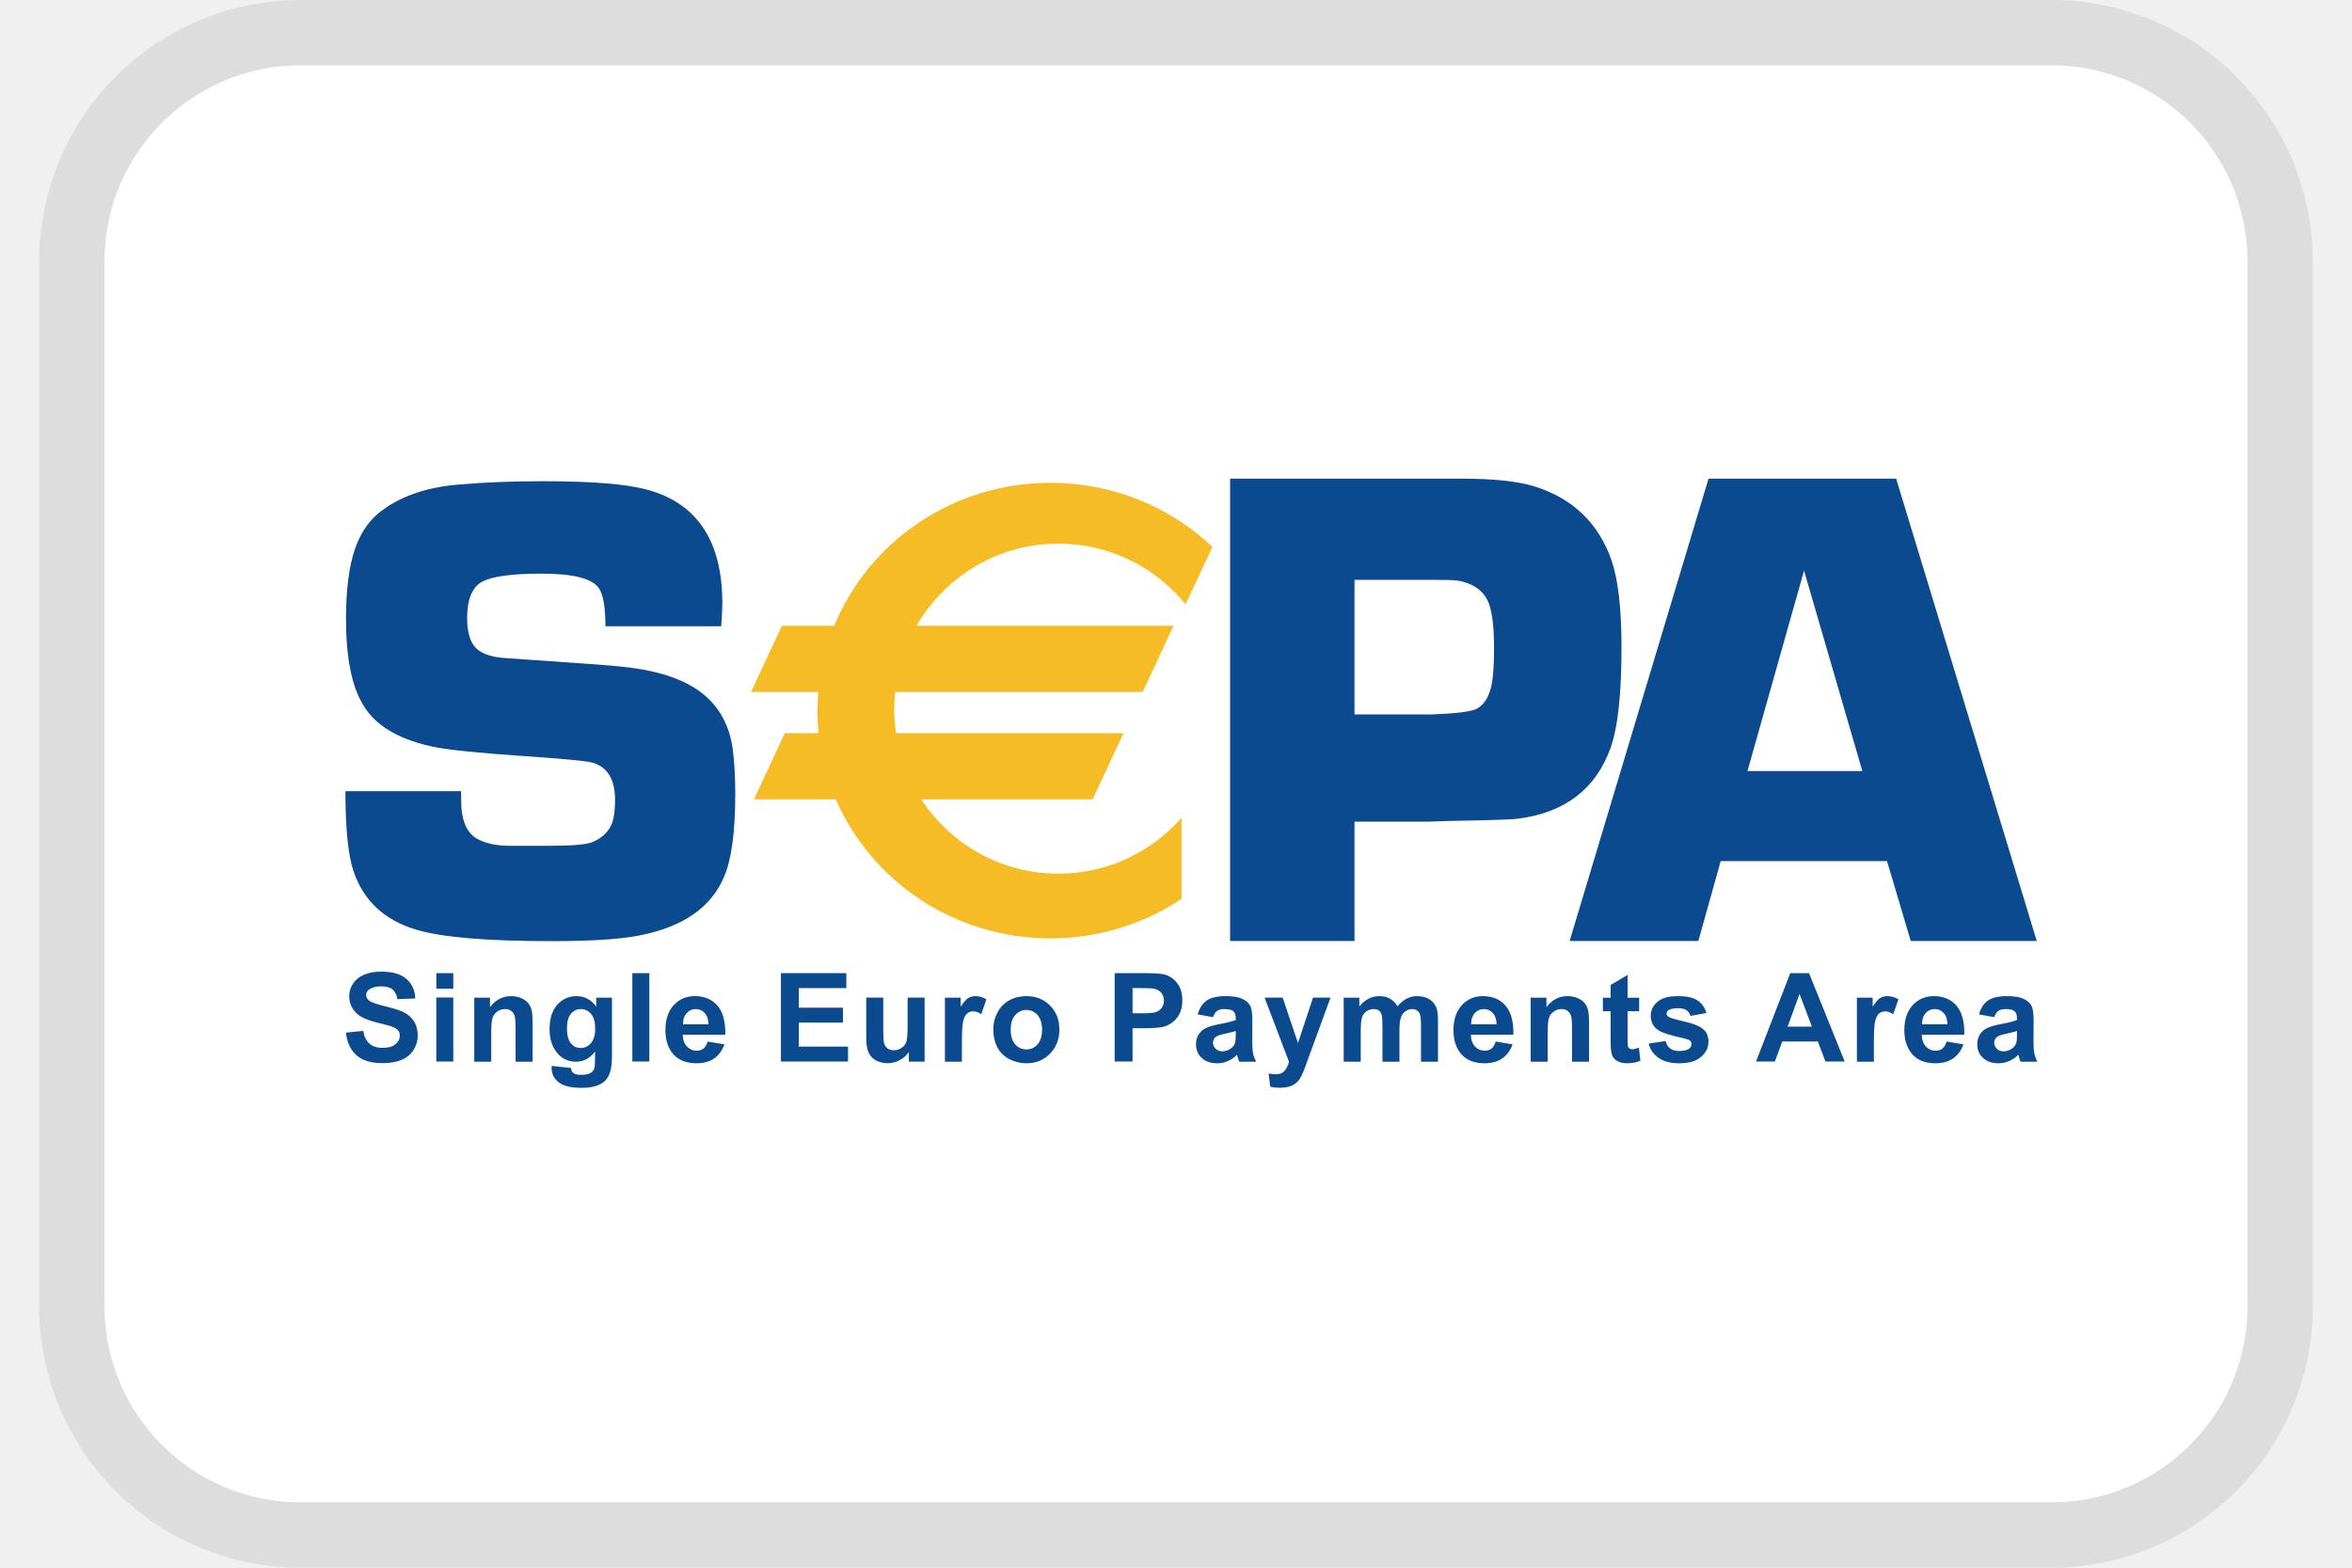
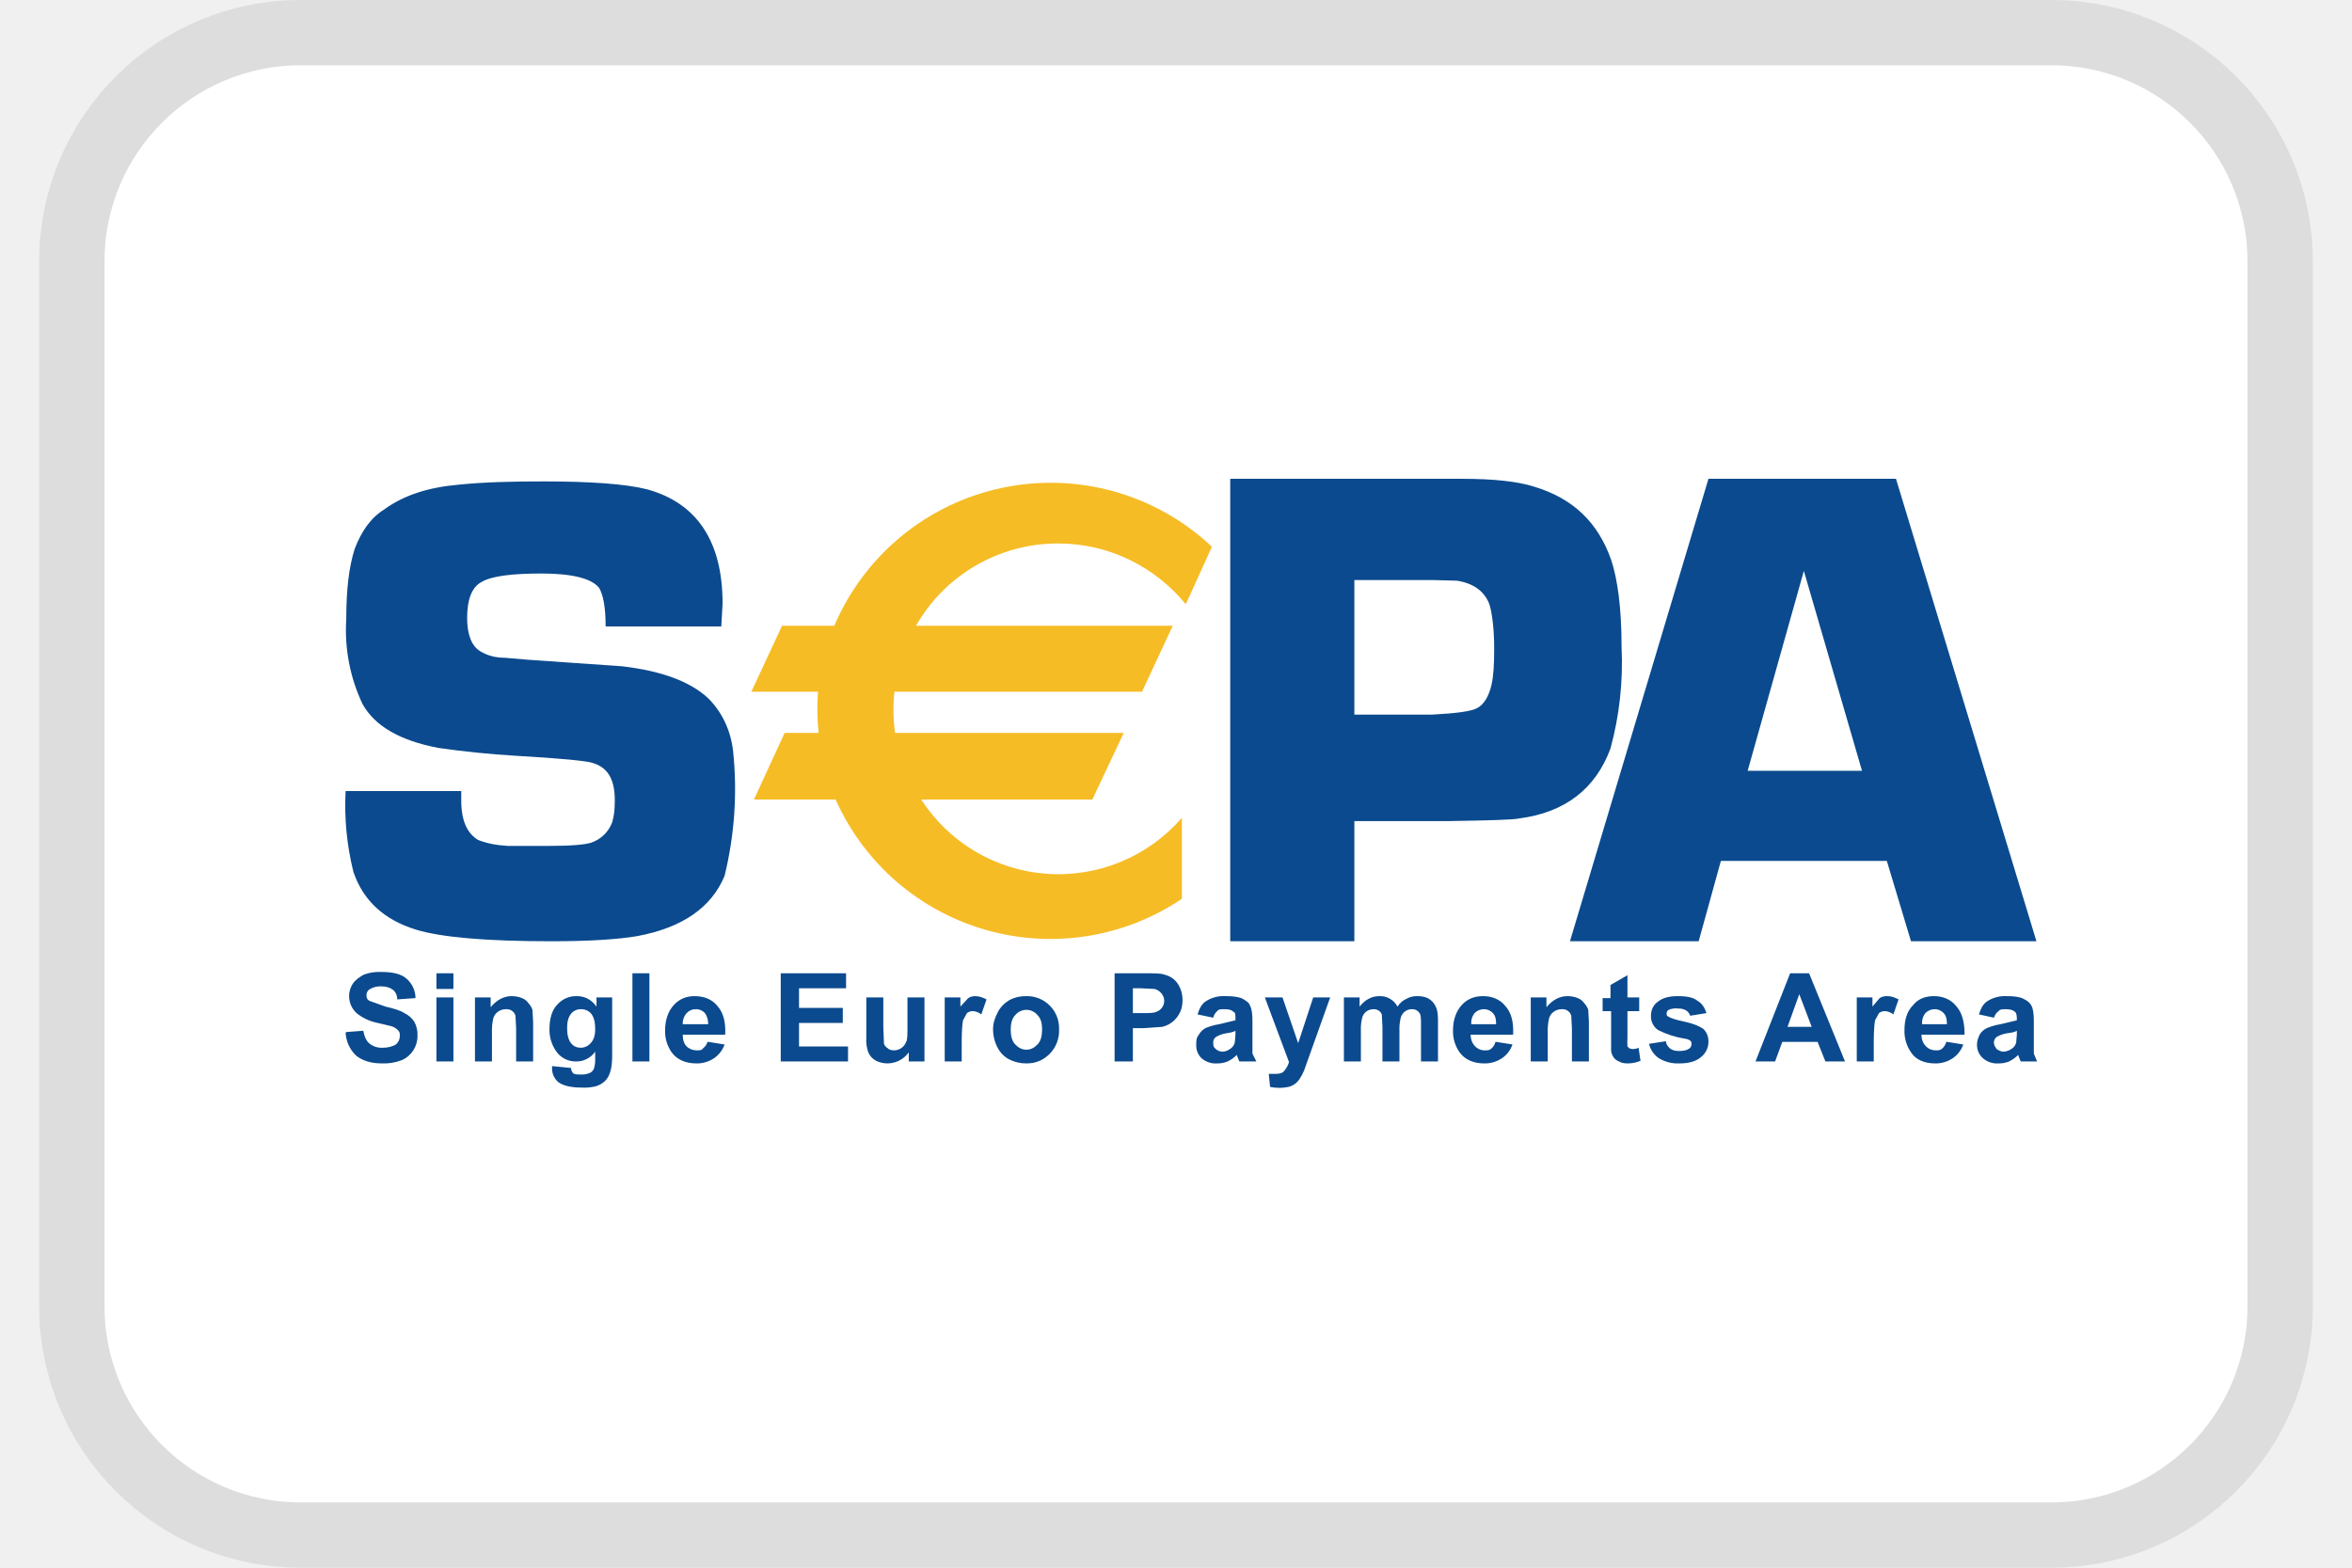
- <svg xmlns="http://www.w3.org/2000/svg" width="36" height="24" viewBox="0 0 36 24" fill="none">
-   <rect x="1.1" y="0.5" width="33.8" height="23" rx="3.5" fill="white" stroke="#DDDDDD" />
-   <path fill-rule="evenodd" clip-rule="evenodd" d="M5.294 15.809L5.559 15.782C5.575 15.872 5.608 15.937 5.657 15.979C5.706 16.021 5.772 16.042 5.855 16.042C5.942 16.042 6.009 16.024 6.053 15.986C6.098 15.949 6.12 15.905 6.12 15.855C6.12 15.823 6.111 15.796 6.092 15.774C6.073 15.751 6.041 15.732 5.994 15.715C5.962 15.704 5.89 15.684 5.776 15.656C5.63 15.62 5.528 15.576 5.469 15.523C5.386 15.449 5.345 15.358 5.345 15.251C5.345 15.183 5.364 15.118 5.403 15.059C5.442 14.999 5.499 14.953 5.572 14.922C5.646 14.891 5.734 14.875 5.838 14.875C6.008 14.875 6.135 14.912 6.221 14.987C6.307 15.062 6.352 15.161 6.356 15.286L6.083 15.296C6.071 15.227 6.046 15.177 6.007 15.146C5.969 15.116 5.911 15.1 5.835 15.1C5.755 15.1 5.693 15.117 5.648 15.149C5.619 15.17 5.605 15.198 5.605 15.233C5.605 15.265 5.619 15.293 5.646 15.315C5.68 15.344 5.764 15.374 5.896 15.406C6.029 15.437 6.127 15.469 6.191 15.503C6.254 15.537 6.304 15.582 6.34 15.641C6.376 15.699 6.394 15.771 6.394 15.857C6.394 15.934 6.372 16.007 6.329 16.075C6.286 16.143 6.225 16.193 6.146 16.226C6.068 16.259 5.97 16.276 5.852 16.276C5.681 16.276 5.55 16.236 5.458 16.157C5.367 16.077 5.312 15.961 5.294 15.809Z" fill="#0B4A8E" />
-   <path fill-rule="evenodd" clip-rule="evenodd" d="M6.678 15.271H6.938V16.251H6.678V15.271ZM6.678 14.898H6.938V15.137H6.678V14.898Z" fill="#0B4A8E" />
-   <path fill-rule="evenodd" clip-rule="evenodd" d="M8.152 16.254H7.892V15.753C7.892 15.647 7.886 15.578 7.875 15.547C7.864 15.516 7.846 15.492 7.821 15.474C7.797 15.457 7.767 15.448 7.732 15.448C7.687 15.448 7.647 15.461 7.612 15.486C7.576 15.51 7.552 15.543 7.539 15.584C7.525 15.624 7.519 15.699 7.519 15.809V16.254H7.259V15.274H7.5V15.418C7.586 15.306 7.693 15.25 7.823 15.25C7.88 15.25 7.932 15.26 7.979 15.281C8.027 15.302 8.063 15.328 8.087 15.36C8.111 15.392 8.128 15.428 8.138 15.469C8.147 15.51 8.152 15.568 8.152 15.644V16.254Z" fill="#0B4A8E" />
-   <path fill-rule="evenodd" clip-rule="evenodd" d="M8.678 15.743C8.678 15.847 8.698 15.923 8.738 15.972C8.778 16.02 8.827 16.044 8.885 16.044C8.948 16.044 9.001 16.02 9.045 15.97C9.088 15.92 9.11 15.847 9.11 15.749C9.11 15.648 9.089 15.572 9.047 15.523C9.006 15.473 8.953 15.448 8.89 15.448C8.828 15.448 8.778 15.473 8.738 15.521C8.698 15.57 8.678 15.643 8.678 15.743ZM8.444 16.318L8.739 16.35C8.744 16.387 8.756 16.412 8.774 16.425C8.798 16.445 8.837 16.455 8.89 16.455C8.958 16.455 9.009 16.445 9.043 16.424C9.066 16.411 9.083 16.389 9.095 16.359C9.103 16.337 9.107 16.298 9.107 16.24L9.108 16.097C9.031 16.201 8.934 16.254 8.815 16.254C8.684 16.254 8.579 16.198 8.503 16.086C8.442 15.998 8.412 15.889 8.412 15.757C8.412 15.593 8.452 15.467 8.531 15.38C8.61 15.293 8.708 15.25 8.826 15.25C8.947 15.25 9.047 15.303 9.126 15.41V15.274H9.367V16.155C9.367 16.27 9.357 16.357 9.338 16.414C9.319 16.471 9.292 16.516 9.258 16.549C9.223 16.582 9.177 16.607 9.12 16.626C9.062 16.644 8.989 16.654 8.902 16.654C8.735 16.654 8.617 16.625 8.548 16.567C8.478 16.51 8.443 16.438 8.443 16.35C8.443 16.341 8.444 16.33 8.444 16.318Z" fill="#0B4A8E" />
-   <path fill-rule="evenodd" clip-rule="evenodd" d="M9.679 14.898H9.939V16.251H9.679V14.898Z" fill="#0B4A8E" />
-   <path fill-rule="evenodd" clip-rule="evenodd" d="M10.844 15.682C10.842 15.606 10.823 15.548 10.786 15.508C10.749 15.468 10.704 15.448 10.65 15.448C10.594 15.448 10.546 15.47 10.509 15.511C10.472 15.553 10.454 15.61 10.455 15.682H10.844ZM10.831 15.945L11.088 15.988C11.055 16.082 11.002 16.154 10.931 16.204C10.859 16.253 10.769 16.278 10.661 16.278C10.49 16.278 10.364 16.222 10.282 16.11C10.217 16.021 10.185 15.908 10.185 15.771C10.185 15.608 10.227 15.481 10.312 15.388C10.397 15.296 10.505 15.25 10.635 15.25C10.781 15.25 10.896 15.298 10.981 15.395C11.065 15.492 11.105 15.64 11.102 15.84H10.45C10.452 15.918 10.473 15.977 10.513 16.02C10.554 16.063 10.604 16.085 10.664 16.085C10.705 16.085 10.74 16.074 10.768 16.052C10.796 16.029 10.817 15.994 10.831 15.945Z" fill="#0B4A8E" />
-   <path fill-rule="evenodd" clip-rule="evenodd" d="M11.953 16.251V14.898H12.954V15.127H12.227V15.427H12.903V15.655H12.227V16.023H12.98V16.251H11.953Z" fill="#0B4A8E" />
-   <path fill-rule="evenodd" clip-rule="evenodd" d="M13.911 16.253V16.106C13.875 16.159 13.828 16.2 13.77 16.231C13.711 16.262 13.65 16.277 13.585 16.277C13.519 16.277 13.46 16.263 13.408 16.234C13.355 16.205 13.317 16.164 13.294 16.112C13.271 16.059 13.259 15.987 13.259 15.895V15.273H13.519V15.724C13.519 15.862 13.524 15.946 13.533 15.977C13.543 16.009 13.56 16.033 13.585 16.051C13.611 16.07 13.643 16.078 13.681 16.078C13.726 16.078 13.765 16.067 13.8 16.042C13.835 16.018 13.859 15.988 13.872 15.952C13.885 15.916 13.892 15.827 13.892 15.687V15.273H14.152V16.253H13.911Z" fill="#0B4A8E" />
-   <path fill-rule="evenodd" clip-rule="evenodd" d="M14.723 16.254H14.463V15.274H14.704V15.413C14.745 15.348 14.783 15.304 14.816 15.282C14.848 15.261 14.886 15.25 14.928 15.25C14.987 15.25 15.044 15.266 15.098 15.299L15.019 15.526C14.976 15.498 14.935 15.483 14.897 15.483C14.861 15.483 14.83 15.493 14.805 15.514C14.779 15.534 14.759 15.57 14.745 15.622C14.73 15.674 14.723 15.784 14.723 15.951V16.254Z" fill="#0B4A8E" />
-   <path fill-rule="evenodd" clip-rule="evenodd" d="M15.47 15.764C15.47 15.861 15.493 15.936 15.539 15.988C15.585 16.04 15.642 16.066 15.71 16.066C15.778 16.066 15.835 16.04 15.881 15.988C15.927 15.936 15.95 15.861 15.95 15.762C15.95 15.666 15.927 15.592 15.881 15.54C15.835 15.488 15.778 15.462 15.71 15.462C15.642 15.462 15.585 15.488 15.539 15.54C15.493 15.592 15.47 15.666 15.47 15.764ZM15.204 15.75C15.204 15.664 15.225 15.58 15.268 15.499C15.31 15.418 15.37 15.357 15.448 15.314C15.526 15.271 15.613 15.25 15.709 15.25C15.857 15.25 15.978 15.298 16.073 15.395C16.168 15.492 16.215 15.614 16.215 15.761C16.215 15.91 16.167 16.033 16.072 16.131C15.976 16.229 15.856 16.278 15.711 16.278C15.621 16.278 15.535 16.257 15.454 16.217C15.372 16.176 15.31 16.116 15.268 16.038C15.225 15.959 15.204 15.863 15.204 15.75Z" fill="#0B4A8E" />
-   <path fill-rule="evenodd" clip-rule="evenodd" d="M17.335 15.127V15.513H17.484C17.591 15.513 17.663 15.506 17.699 15.492C17.735 15.477 17.764 15.455 17.784 15.425C17.805 15.394 17.815 15.359 17.815 15.319C17.815 15.269 17.801 15.228 17.772 15.196C17.743 15.164 17.706 15.144 17.662 15.136C17.63 15.13 17.565 15.127 17.466 15.127H17.335ZM17.061 16.251V14.898H17.499C17.665 14.898 17.774 14.905 17.824 14.919C17.901 14.939 17.966 14.983 18.018 15.051C18.071 15.119 18.097 15.207 18.097 15.315C18.097 15.398 18.082 15.467 18.052 15.524C18.022 15.581 17.983 15.625 17.937 15.658C17.891 15.69 17.843 15.711 17.796 15.722C17.73 15.735 17.636 15.741 17.513 15.741H17.335V16.251H17.061Z" fill="#0B4A8E" />
-   <path fill-rule="evenodd" clip-rule="evenodd" d="M18.915 15.784C18.881 15.795 18.829 15.808 18.757 15.824C18.685 15.839 18.639 15.854 18.616 15.869C18.583 15.893 18.566 15.924 18.566 15.961C18.566 15.997 18.579 16.029 18.606 16.055C18.633 16.082 18.668 16.095 18.709 16.095C18.756 16.095 18.8 16.08 18.843 16.049C18.874 16.026 18.895 15.997 18.904 15.963C18.911 15.941 18.915 15.898 18.915 15.836V15.784ZM18.566 15.572L18.332 15.529C18.359 15.434 18.404 15.364 18.469 15.318C18.534 15.273 18.63 15.25 18.757 15.25C18.872 15.25 18.959 15.264 19.015 15.291C19.072 15.319 19.112 15.353 19.135 15.396C19.158 15.438 19.169 15.515 19.169 15.628L19.167 15.931C19.167 16.017 19.171 16.081 19.179 16.122C19.187 16.163 19.203 16.207 19.226 16.254H18.968C18.961 16.237 18.953 16.212 18.943 16.178C18.939 16.163 18.936 16.153 18.934 16.148C18.89 16.191 18.843 16.224 18.792 16.245C18.742 16.267 18.688 16.278 18.631 16.278C18.53 16.278 18.451 16.25 18.393 16.195C18.335 16.141 18.306 16.071 18.306 15.988C18.306 15.932 18.319 15.883 18.345 15.839C18.372 15.796 18.409 15.762 18.456 15.739C18.504 15.716 18.573 15.696 18.663 15.679C18.784 15.656 18.868 15.635 18.915 15.615V15.589C18.915 15.538 18.902 15.502 18.877 15.481C18.853 15.459 18.806 15.448 18.737 15.448C18.691 15.448 18.655 15.458 18.629 15.476C18.603 15.494 18.582 15.526 18.566 15.572Z" fill="#0B4A8E" />
-   <path fill-rule="evenodd" clip-rule="evenodd" d="M19.356 15.273H19.633L19.867 15.969L20.097 15.273H20.365L19.957 16.388C19.934 16.446 19.912 16.489 19.892 16.52C19.871 16.55 19.847 16.574 19.821 16.593C19.794 16.612 19.761 16.627 19.722 16.637C19.683 16.648 19.639 16.653 19.589 16.653C19.539 16.653 19.49 16.648 19.442 16.637L19.418 16.434C19.459 16.442 19.496 16.446 19.528 16.446C19.589 16.446 19.634 16.428 19.663 16.392C19.692 16.357 19.714 16.311 19.73 16.256L19.356 15.273Z" fill="#0B4A8E" />
-   <path fill-rule="evenodd" clip-rule="evenodd" d="M20.567 15.274H20.806V15.408C20.892 15.303 20.994 15.25 21.112 15.25C21.175 15.25 21.23 15.263 21.276 15.289C21.322 15.315 21.36 15.354 21.39 15.406C21.433 15.354 21.479 15.315 21.529 15.289C21.579 15.263 21.632 15.25 21.689 15.25C21.761 15.25 21.822 15.265 21.872 15.294C21.922 15.323 21.959 15.366 21.984 15.423C22.001 15.465 22.01 15.532 22.01 15.626V16.254H21.75V15.693C21.75 15.595 21.741 15.532 21.724 15.504C21.7 15.467 21.663 15.448 21.613 15.448C21.577 15.448 21.543 15.46 21.511 15.482C21.479 15.504 21.456 15.537 21.442 15.579C21.427 15.622 21.42 15.69 21.42 15.782V16.254H21.16V15.716C21.16 15.62 21.156 15.559 21.146 15.531C21.137 15.503 21.123 15.482 21.104 15.469C21.084 15.455 21.058 15.448 21.025 15.448C20.985 15.448 20.949 15.459 20.917 15.481C20.885 15.502 20.862 15.534 20.848 15.574C20.834 15.615 20.828 15.682 20.828 15.777V16.254H20.567V15.274Z" fill="#0B4A8E" />
-   <path fill-rule="evenodd" clip-rule="evenodd" d="M22.907 15.682C22.905 15.606 22.886 15.548 22.848 15.508C22.811 15.468 22.766 15.448 22.713 15.448C22.656 15.448 22.609 15.47 22.572 15.511C22.535 15.553 22.517 15.61 22.517 15.682H22.907ZM22.893 15.945L23.151 15.988C23.118 16.082 23.065 16.154 22.993 16.204C22.921 16.253 22.831 16.278 22.724 16.278C22.553 16.278 22.426 16.222 22.344 16.11C22.279 16.021 22.247 15.908 22.247 15.771C22.247 15.608 22.29 15.481 22.375 15.388C22.46 15.296 22.567 15.25 22.697 15.25C22.844 15.25 22.959 15.298 23.043 15.395C23.128 15.492 23.168 15.64 23.164 15.84H22.513C22.515 15.918 22.536 15.977 22.576 16.02C22.616 16.063 22.666 16.085 22.727 16.085C22.768 16.085 22.802 16.074 22.83 16.052C22.858 16.029 22.879 15.994 22.893 15.945Z" fill="#0B4A8E" />
-   <path fill-rule="evenodd" clip-rule="evenodd" d="M24.322 16.254H24.062V15.753C24.062 15.647 24.056 15.578 24.045 15.547C24.034 15.516 24.016 15.492 23.991 15.474C23.967 15.457 23.937 15.448 23.902 15.448C23.857 15.448 23.817 15.461 23.782 15.486C23.746 15.51 23.722 15.543 23.709 15.584C23.695 15.624 23.689 15.699 23.689 15.809V16.254H23.429V15.274H23.67V15.418C23.756 15.306 23.863 15.25 23.993 15.25C24.05 15.25 24.102 15.26 24.149 15.281C24.197 15.302 24.233 15.328 24.257 15.36C24.281 15.392 24.298 15.428 24.308 15.469C24.317 15.51 24.322 15.568 24.322 15.644V16.254Z" fill="#0B4A8E" />
-   <path fill-rule="evenodd" clip-rule="evenodd" d="M25.089 15.275V15.481H24.912V15.877C24.912 15.958 24.914 16.005 24.917 16.018C24.921 16.031 24.928 16.042 24.94 16.051C24.952 16.059 24.966 16.064 24.983 16.064C25.007 16.064 25.041 16.055 25.085 16.039L25.108 16.239C25.048 16.265 24.98 16.278 24.904 16.278C24.858 16.278 24.816 16.27 24.779 16.255C24.741 16.239 24.714 16.219 24.697 16.194C24.679 16.169 24.667 16.135 24.66 16.092C24.655 16.062 24.652 16.001 24.652 15.909V15.481H24.534V15.275H24.652V15.079L24.912 14.926V15.275H25.089Z" fill="#0B4A8E" />
-   <path fill-rule="evenodd" clip-rule="evenodd" d="M25.235 15.977L25.495 15.937C25.507 15.987 25.529 16.025 25.563 16.051C25.596 16.077 25.644 16.09 25.704 16.09C25.771 16.09 25.822 16.078 25.856 16.053C25.878 16.035 25.89 16.012 25.89 15.983C25.89 15.963 25.884 15.947 25.871 15.934C25.858 15.921 25.829 15.91 25.784 15.899C25.574 15.853 25.441 15.811 25.384 15.773C25.306 15.72 25.267 15.646 25.267 15.552C25.267 15.466 25.301 15.395 25.369 15.337C25.436 15.279 25.54 15.25 25.682 15.25C25.817 15.25 25.917 15.272 25.982 15.315C26.048 15.358 26.093 15.423 26.118 15.508L25.874 15.553C25.863 15.515 25.843 15.486 25.814 15.466C25.784 15.445 25.742 15.435 25.687 15.435C25.618 15.435 25.569 15.445 25.539 15.464C25.519 15.478 25.509 15.495 25.509 15.517C25.509 15.535 25.517 15.551 25.535 15.564C25.558 15.582 25.639 15.606 25.778 15.638C25.917 15.669 26.013 15.708 26.068 15.754C26.123 15.8 26.15 15.865 26.15 15.947C26.15 16.038 26.112 16.115 26.037 16.18C25.962 16.245 25.851 16.278 25.704 16.278C25.571 16.278 25.466 16.251 25.388 16.197C25.31 16.143 25.259 16.07 25.235 15.977Z" fill="#0B4A8E" />
-   <path fill-rule="evenodd" clip-rule="evenodd" d="M27.733 15.717L27.544 15.215L27.362 15.717H27.733ZM28.235 16.251H27.941L27.824 15.945H27.279L27.167 16.251H26.878L27.402 14.898H27.689L28.235 16.251Z" fill="#0B4A8E" />
-   <path fill-rule="evenodd" clip-rule="evenodd" d="M28.682 16.254H28.422V15.274H28.663V15.413C28.704 15.348 28.741 15.304 28.774 15.282C28.807 15.261 28.845 15.25 28.887 15.25C28.946 15.25 29.003 15.266 29.058 15.299L28.978 15.526C28.934 15.498 28.894 15.483 28.856 15.483C28.82 15.483 28.789 15.493 28.764 15.514C28.738 15.534 28.718 15.57 28.704 15.622C28.689 15.674 28.682 15.784 28.682 15.951V16.254Z" fill="#0B4A8E" />
-   <path fill-rule="evenodd" clip-rule="evenodd" d="M29.808 15.682C29.806 15.606 29.787 15.548 29.75 15.508C29.713 15.468 29.668 15.448 29.614 15.448C29.557 15.448 29.511 15.47 29.473 15.511C29.436 15.553 29.418 15.61 29.419 15.682H29.808ZM29.795 15.945L30.052 15.988C30.019 16.082 29.966 16.154 29.895 16.204C29.823 16.253 29.733 16.278 29.625 16.278C29.454 16.278 29.328 16.222 29.246 16.11C29.181 16.021 29.148 15.908 29.148 15.771C29.148 15.608 29.191 15.481 29.276 15.388C29.361 15.296 29.469 15.25 29.599 15.25C29.745 15.25 29.86 15.298 29.945 15.395C30.029 15.492 30.07 15.64 30.066 15.84H29.414C29.416 15.918 29.437 15.977 29.477 16.02C29.518 16.063 29.568 16.085 29.628 16.085C29.669 16.085 29.704 16.074 29.732 16.052C29.759 16.029 29.781 15.994 29.795 15.945Z" fill="#0B4A8E" />
-   <path fill-rule="evenodd" clip-rule="evenodd" d="M30.872 15.784C30.839 15.795 30.787 15.808 30.715 15.824C30.643 15.839 30.596 15.854 30.574 15.869C30.541 15.893 30.524 15.924 30.524 15.961C30.524 15.997 30.537 16.029 30.564 16.055C30.591 16.082 30.625 16.095 30.667 16.095C30.714 16.095 30.758 16.08 30.801 16.049C30.832 16.026 30.852 15.997 30.862 15.963C30.869 15.941 30.872 15.898 30.872 15.836V15.784ZM30.524 15.572L30.291 15.529C30.317 15.434 30.362 15.364 30.427 15.318C30.491 15.273 30.587 15.25 30.715 15.25C30.83 15.25 30.917 15.264 30.973 15.291C31.03 15.319 31.07 15.353 31.093 15.396C31.116 15.438 31.127 15.515 31.127 15.628L31.125 15.931C31.125 16.017 31.129 16.081 31.137 16.122C31.145 16.163 31.161 16.207 31.183 16.254H30.926C30.919 16.237 30.911 16.212 30.901 16.178C30.897 16.163 30.894 16.153 30.892 16.148C30.848 16.191 30.8 16.224 30.75 16.245C30.7 16.267 30.646 16.278 30.589 16.278C30.488 16.278 30.409 16.25 30.351 16.195C30.293 16.141 30.264 16.071 30.264 15.988C30.264 15.932 30.277 15.883 30.303 15.839C30.33 15.796 30.367 15.762 30.414 15.739C30.462 15.716 30.531 15.696 30.621 15.679C30.742 15.656 30.826 15.635 30.872 15.615V15.589C30.872 15.538 30.86 15.502 30.835 15.481C30.811 15.459 30.764 15.448 30.695 15.448C30.649 15.448 30.613 15.458 30.587 15.476C30.561 15.494 30.54 15.526 30.524 15.572Z" fill="#0B4A8E" />
-   <path fill-rule="evenodd" clip-rule="evenodd" d="M11.039 9.588H9.267C9.267 9.297 9.233 9.102 9.165 9.002C9.06 8.855 8.769 8.782 8.293 8.782C7.83 8.782 7.524 8.824 7.374 8.909C7.225 8.994 7.15 9.179 7.15 9.463C7.15 9.721 7.216 9.891 7.349 9.972C7.444 10.03 7.57 10.064 7.727 10.074L8.084 10.099C8.849 10.15 9.328 10.186 9.518 10.206C10.124 10.267 10.563 10.428 10.835 10.689C11.049 10.893 11.177 11.159 11.218 11.488C11.242 11.684 11.254 11.907 11.254 12.154C11.254 12.724 11.199 13.141 11.09 13.406C10.893 13.891 10.45 14.198 9.761 14.326C9.472 14.381 9.03 14.408 8.436 14.408C7.444 14.408 6.753 14.349 6.362 14.23C5.883 14.085 5.567 13.79 5.414 13.346C5.329 13.099 5.287 12.688 5.287 12.112H7.058C7.058 12.176 7.059 12.225 7.059 12.259C7.059 12.566 7.147 12.764 7.323 12.852C7.445 12.913 7.593 12.944 7.766 12.948H8.417C8.75 12.948 8.962 12.931 9.053 12.897C9.216 12.833 9.323 12.73 9.374 12.587C9.401 12.499 9.414 12.386 9.414 12.247C9.414 11.935 9.301 11.745 9.074 11.677C8.989 11.65 8.594 11.613 7.889 11.566C7.323 11.525 6.93 11.486 6.709 11.448C6.129 11.34 5.743 11.117 5.55 10.778C5.38 10.49 5.296 10.054 5.296 9.472C5.296 9.028 5.342 8.672 5.433 8.404C5.525 8.137 5.672 7.933 5.876 7.794C6.175 7.581 6.557 7.456 7.022 7.418C7.409 7.384 7.838 7.367 8.311 7.367C9.054 7.367 9.584 7.41 9.9 7.495C10.671 7.702 11.056 8.282 11.056 9.236C11.056 9.314 11.05 9.431 11.039 9.588Z" fill="#0B4A8E" />
-   <path fill-rule="evenodd" clip-rule="evenodd" d="M20.732 10.937H21.919C22.295 10.923 22.524 10.894 22.607 10.849C22.719 10.787 22.795 10.663 22.832 10.477C22.856 10.354 22.868 10.17 22.868 9.925C22.868 9.626 22.844 9.404 22.796 9.259C22.728 9.056 22.564 8.932 22.304 8.887C22.253 8.881 22.13 8.877 21.935 8.877H20.732V10.937ZM18.828 14.406V7.328H22.375C22.862 7.328 23.233 7.368 23.488 7.447C24.072 7.63 24.463 8.005 24.664 8.571C24.767 8.868 24.819 9.315 24.819 9.912C24.819 10.63 24.762 11.146 24.648 11.46C24.421 12.081 23.952 12.439 23.245 12.532C23.162 12.546 22.808 12.558 22.183 12.568L21.867 12.579H20.732V14.406H18.828Z" fill="#0B4A8E" />
-   <path fill-rule="evenodd" clip-rule="evenodd" d="M28.505 11.804L27.613 8.736L26.747 11.804H28.505ZM28.883 13.183H26.337L25.995 14.406H24.025L26.151 7.328H29.023L31.175 14.406H29.246L28.883 13.183Z" fill="#0B4A8E" />
-   <path fill-rule="evenodd" clip-rule="evenodd" d="M16.2 8.323C16.985 8.323 17.686 8.685 18.147 9.252L18.558 8.372C17.916 7.765 17.042 7.391 16.078 7.391C14.578 7.391 13.295 8.297 12.768 9.58H11.968L11.495 10.594H12.525C12.517 10.688 12.512 10.782 12.512 10.878C12.512 10.994 12.518 11.109 12.53 11.223H12.012L11.54 12.237H12.793C13.334 13.487 14.602 14.366 16.078 14.366C16.823 14.366 17.513 14.142 18.085 13.761V12.519C17.625 13.043 16.951 13.375 16.2 13.375C15.322 13.375 14.55 12.922 14.101 12.237H16.725L17.197 11.223H13.715C13.697 11.101 13.687 10.976 13.687 10.849C13.687 10.763 13.692 10.678 13.7 10.594H17.49L17.963 9.58H14.028C14.463 8.829 15.273 8.323 16.2 8.323Z" fill="#F6BC25" />
+ <svg xmlns="http://www.w3.org/2000/svg" width="36" height="24" fill="none">
+   <rect width="33.8" height="23" x="1.1" y=".5" fill="#fff" stroke="#DDD" rx="3.5" />
+   <path fill="#0B4A8E" fill-rule="evenodd" d="m5.3 15.8.26-.02c.02.1.05.16.1.2a.3.3 0 0 0 .2.06c.08 0 .15-.02.2-.05a.17.17 0 0 0 .06-.13c0-.04 0-.06-.03-.09a.23.23 0 0 0-.1-.06l-.21-.05a.74.74 0 0 1-.31-.14.35.35 0 0 1-.07-.46c.04-.06.1-.1.17-.14a.68.68 0 0 1 .27-.04c.17 0 .3.03.38.1a.4.4 0 0 1 .14.3l-.28.02c0-.07-.03-.12-.07-.15-.04-.03-.1-.05-.18-.05a.31.31 0 0 0-.18.05.1.1 0 0 0-.04.08c0 .04 0 .06.04.09l.25.09c.13.03.23.06.29.1.06.03.11.07.15.13a.4.4 0 0 1 .05.22.4.4 0 0 1-.24.37.76.76 0 0 1-.3.05c-.17 0-.3-.04-.4-.12a.52.52 0 0 1-.16-.35ZM6.68 15.27h.26v.98h-.26v-.98Zm0-.37h.26v.24h-.26v-.24ZM8.15 16.25H7.9v-.5l-.01-.2a.14.14 0 0 0-.06-.08.15.15 0 0 0-.09-.02.2.2 0 0 0-.12.04.19.19 0 0 0-.07.1.85.85 0 0 0-.02.22v.44h-.26v-.98h.24v.15c.09-.11.2-.17.32-.17.06 0 .11.01.16.03.05.02.08.05.1.08.03.03.05.07.06.1l.01.18v.61ZM8.68 15.74c0 .1.02.18.06.23.04.05.09.07.15.07a.2.2 0 0 0 .15-.07c.05-.05.07-.12.07-.22s-.02-.18-.06-.23a.2.2 0 0 0-.16-.07.19.19 0 0 0-.15.07c-.04.05-.06.12-.06.22Zm-.24.58.3.03c0 .04.02.06.03.08.03.02.07.02.12.02a.3.3 0 0 0 .15-.03.13.13 0 0 0 .05-.06.4.4 0 0 0 .02-.12v-.14a.35.35 0 0 1-.3.15.36.36 0 0 1-.3-.16.57.57 0 0 1-.1-.33c0-.17.04-.3.12-.38a.38.38 0 0 1 .3-.13c.12 0 .22.05.3.16v-.14h.24v.88c0 .12-.01.2-.03.26a.32.32 0 0 1-.08.14.35.35 0 0 1-.14.08.73.73 0 0 1-.22.02c-.16 0-.28-.03-.35-.08a.27.27 0 0 1-.1-.22v-.03ZM9.68 14.9h.26v1.35h-.26V14.9ZM10.84 15.68c0-.07-.02-.13-.05-.17a.18.18 0 0 0-.14-.06c-.06 0-.1.02-.14.06a.24.24 0 0 0-.06.17h.4Zm0 .27.25.04a.42.42 0 0 1-.16.21.47.47 0 0 1-.27.08c-.17 0-.3-.06-.38-.17a.56.56 0 0 1-.1-.34c0-.16.05-.29.13-.38.09-.1.2-.14.32-.14.15 0 .27.05.35.15.09.1.13.24.12.44h-.65c0 .08.02.14.06.18.04.04.1.06.15.06.05 0 .08 0 .1-.03a.2.2 0 0 0 .07-.1ZM11.95 16.25V14.9h1v.23h-.72v.3h.67v.23h-.67v.36h.75v.23h-1.03ZM13.91 16.25v-.14a.4.4 0 0 1-.5.13.26.26 0 0 1-.12-.13.54.54 0 0 1-.03-.22v-.62h.26v.45l.01.26c.01.03.03.05.06.07.02.02.05.03.1.03a.2.2 0 0 0 .18-.13c.02-.03.02-.12.02-.26v-.42h.26v.98h-.24ZM14.72 16.25h-.26v-.98h.24v.14l.12-.13a.2.2 0 0 1 .1-.03c.07 0 .12.02.18.05l-.08.23a.23.23 0 0 0-.12-.05.14.14 0 0 0-.1.03l-.06.11c-.01.05-.02.16-.02.33v.3ZM15.47 15.76c0 .1.02.18.07.23.05.05.1.08.17.08s.12-.03.17-.08c.05-.05.07-.13.07-.23s-.02-.17-.07-.22a.22.22 0 0 0-.17-.08.22.22 0 0 0-.17.08c-.05.05-.07.13-.07.22Zm-.27-.01c0-.09.03-.17.07-.25.04-.08.1-.14.18-.19a.53.53 0 0 1 .26-.06.49.49 0 0 1 .5.51.5.5 0 0 1-.14.37c-.1.1-.21.15-.36.15a.57.57 0 0 1-.26-.06.42.42 0 0 1-.18-.18.6.6 0 0 1-.07-.29ZM17.34 15.13v.38h.14c.11 0 .18 0 .22-.02a.18.18 0 0 0 .12-.17.18.18 0 0 0-.05-.12.19.19 0 0 0-.1-.06l-.2-.01h-.13Zm-.28 1.12V14.9h.44c.17 0 .27 0 .32.02.08.02.15.06.2.13.05.07.08.16.08.26 0 .09-.02.16-.05.21a.4.4 0 0 1-.26.2l-.28.02h-.17v.51h-.28ZM18.91 15.78c-.03.02-.08.03-.15.04a.47.47 0 0 0-.14.05.1.1 0 0 0-.05.1c0 .03 0 .06.04.09.02.02.06.04.1.04.05 0 .09-.02.13-.05a.16.16 0 0 0 .06-.09l.01-.12v-.06Zm-.34-.2-.24-.05c.03-.1.07-.17.14-.21a.5.5 0 0 1 .29-.07c.11 0 .2.01.26.04.05.03.1.06.11.1.03.05.04.13.04.24v.5l.06.12h-.26a.89.89 0 0 1-.04-.1.47.47 0 0 1-.14.1.4.4 0 0 1-.16.03.33.33 0 0 1-.24-.08.27.27 0 0 1-.08-.21c0-.06 0-.1.04-.15a.26.26 0 0 1 .1-.1.87.87 0 0 1 .21-.06l.25-.06v-.03c0-.05 0-.09-.03-.1-.03-.03-.07-.04-.14-.04-.05 0-.09 0-.11.03a.19.19 0 0 0-.06.1ZM19.36 15.27h.27l.24.7.23-.7h.26l-.4 1.12a.7.7 0 0 1-.07.13.28.28 0 0 1-.17.12.69.69 0 0 1-.28 0l-.02-.2h.1c.07 0 .11-.01.14-.05a.37.37 0 0 0 .07-.13l-.37-.99ZM20.57 15.27h.24v.14c.08-.1.18-.16.3-.16a.3.3 0 0 1 .28.16c.04-.06.09-.1.14-.12.05-.03.1-.04.16-.04.07 0 .13.01.18.04.05.03.09.08.11.13.02.04.03.11.03.2v.63h-.26v-.56c0-.1 0-.16-.03-.19-.02-.03-.06-.05-.1-.05a.18.18 0 0 0-.11.03.18.18 0 0 0-.07.1.7.7 0 0 0-.02.2v.47h-.26v-.53l-.01-.19a.12.12 0 0 0-.05-.06.14.14 0 0 0-.08-.02.19.19 0 0 0-.1.03.18.18 0 0 0-.07.1.7.7 0 0 0-.02.2v.47h-.26v-.98ZM22.9 15.68c0-.07-.01-.13-.05-.17a.18.18 0 0 0-.14-.06c-.05 0-.1.02-.14.06a.24.24 0 0 0-.05.17h.39Zm0 .27.25.04a.42.42 0 0 1-.16.21.47.47 0 0 1-.27.08c-.17 0-.3-.06-.38-.17a.56.56 0 0 1-.1-.34c0-.16.05-.29.13-.38.09-.1.2-.14.33-.14.14 0 .26.05.34.15.09.1.13.24.12.44h-.65c0 .08.03.14.07.18a.2.2 0 0 0 .15.06c.04 0 .07 0 .1-.03a.2.2 0 0 0 .06-.1ZM24.32 16.25h-.26v-.5l-.01-.2a.14.14 0 0 0-.06-.08.15.15 0 0 0-.09-.02.2.2 0 0 0-.12.04.19.19 0 0 0-.07.1.85.85 0 0 0-.02.22v.44h-.26v-.98h.24v.15c.09-.11.2-.17.32-.17.06 0 .11.01.16.03.05.02.08.05.1.08.03.03.05.07.06.1l.01.18v.61ZM25.09 15.27v.21h-.18v.4a1 1 0 0 0 0 .14l.03.03.04.01c.03 0 .06 0 .1-.02l.03.2a.5.5 0 0 1-.2.04c-.05 0-.1-.01-.13-.03a.18.18 0 0 1-.08-.06.24.24 0 0 1-.04-.1v-.61h-.13v-.2h.12v-.2l.26-.15v.34h.18ZM25.24 15.98l.26-.04c0 .05.03.08.06.11.04.03.08.04.14.04.07 0 .12-.01.16-.04a.08.08 0 0 0 .03-.07c0-.02 0-.03-.02-.05a.2.2 0 0 0-.09-.03 1.41 1.41 0 0 1-.4-.13.25.25 0 0 1-.11-.22c0-.08.03-.16.1-.21.07-.06.17-.09.31-.09.14 0 .24.02.3.07.07.04.11.1.14.19l-.25.04a.15.15 0 0 0-.06-.08.22.22 0 0 0-.12-.03.28.28 0 0 0-.15.02.06.06 0 0 0-.03.06c0 .02 0 .03.02.04.03.02.1.05.25.08.14.03.23.07.29.11.05.05.08.11.08.2a.3.3 0 0 1-.11.23c-.08.07-.19.1-.34.1a.55.55 0 0 1-.31-.08.37.37 0 0 1-.15-.22ZM27.73 15.72l-.19-.5-.18.5h.37Zm.5.53h-.29l-.12-.3h-.54l-.11.3h-.3l.53-1.35h.29l.55 1.35ZM28.68 16.25h-.26v-.98h.24v.14l.11-.13a.2.2 0 0 1 .12-.03c.06 0 .11.02.17.05l-.08.23a.23.23 0 0 0-.12-.05.14.14 0 0 0-.1.03l-.06.11c-.01.05-.02.16-.02.33v.3ZM29.8 15.68c0-.07-.01-.13-.05-.17a.18.18 0 0 0-.14-.06c-.05 0-.1.02-.14.06a.24.24 0 0 0-.05.17h.39Zm0 .27.25.04a.42.42 0 0 1-.16.21.47.47 0 0 1-.27.08c-.17 0-.3-.06-.37-.17a.56.56 0 0 1-.1-.34c0-.16.04-.29.13-.38.08-.1.19-.14.32-.14.14 0 .26.05.34.15.09.1.13.24.13.44h-.66c0 .08.03.14.07.18.04.04.09.06.15.06.04 0 .07 0 .1-.03a.2.2 0 0 0 .06-.1ZM30.87 15.78c-.03.02-.08.03-.16.04a.47.47 0 0 0-.14.05.1.1 0 0 0-.05.1c0 .03.02.06.04.09.03.02.07.04.1.04.05 0 .1-.02.14-.05a.16.16 0 0 0 .06-.09l.01-.12v-.06Zm-.35-.2-.23-.05c.03-.1.07-.17.14-.21a.5.5 0 0 1 .28-.07c.12 0 .2.01.26.04s.1.06.12.1c.03.05.04.13.04.24v.5l.05.12h-.25a.93.93 0 0 1-.04-.1.47.47 0 0 1-.14.1.4.4 0 0 1-.16.03.33.33 0 0 1-.24-.08.27.27 0 0 1-.09-.21c0-.06.02-.1.04-.15a.26.26 0 0 1 .11-.1.87.87 0 0 1 .21-.06l.25-.06v-.03c0-.05-.01-.09-.03-.1-.03-.03-.08-.04-.14-.04-.05 0-.09 0-.11.03a.19.19 0 0 0-.07.1ZM11.04 9.59H9.27c0-.3-.04-.49-.1-.59-.11-.14-.4-.22-.88-.22-.46 0-.77.04-.92.13-.15.08-.22.27-.22.55 0 .26.07.43.2.51.1.06.22.1.38.1l.35.03 1.44.1c.6.07 1.04.23 1.32.49.2.2.34.47.38.8a5.58 5.58 0 0 1-.13 1.92c-.2.48-.64.79-1.33.92-.29.05-.73.08-1.32.08-1 0-1.69-.06-2.08-.18-.48-.15-.8-.44-.95-.88a4.2 4.2 0 0 1-.12-1.24h1.77v.15c0 .3.09.5.26.6.13.05.27.08.45.09h.65c.33 0 .54-.02.63-.05a.52.52 0 0 0 .32-.31c.03-.1.04-.2.04-.34 0-.31-.1-.5-.34-.57-.08-.03-.48-.07-1.18-.11a14.2 14.2 0 0 1-1.18-.12c-.58-.11-.97-.33-1.16-.67a2.64 2.64 0 0 1-.25-1.3c0-.45.04-.8.13-1.08.1-.26.24-.47.45-.6.3-.22.68-.34 1.14-.38.39-.04.82-.05 1.3-.05.73 0 1.26.04 1.58.12.77.21 1.16.8 1.16 1.75l-.02.35ZM20.73 10.94h1.19c.38-.02.6-.05.69-.1.1-.05.18-.18.22-.36.03-.13.04-.31.04-.55 0-.3-.03-.53-.07-.67-.07-.2-.24-.33-.5-.37l-.37-.01h-1.2v2.06Zm-1.9 3.47V7.33h3.55c.48 0 .85.04 1.1.12.6.18.98.55 1.18 1.12.1.3.16.74.16 1.34a5 5 0 0 1-.17 1.55c-.23.62-.7.98-1.4 1.07-.09.02-.44.03-1.07.04h-1.45v1.84h-1.9ZM28.5 11.8l-.89-3.06-.86 3.06h1.75Zm.38 1.38h-2.54L26 14.41h-1.97l2.12-7.08h2.87l2.15 7.08h-1.92l-.37-1.23Z" clip-rule="evenodd" />
+   <path fill="#F6BC25" fill-rule="evenodd" d="M16.2 8.32c.79 0 1.49.37 1.95.93l.4-.88a3.6 3.6 0 0 0-5.78 1.21h-.8l-.47 1.01h1.02a3.47 3.47 0 0 0 .01.63h-.52l-.47 1.02h1.25a3.6 3.6 0 0 0 5.3 1.52v-1.24a2.5 2.5 0 0 1-3.99-.28h2.62l.48-1.02H13.7a2.56 2.56 0 0 1-.01-.63h3.79l.47-1.01h-3.93a2.5 2.5 0 0 1 2.17-1.26Z" clip-rule="evenodd" />
</svg>
